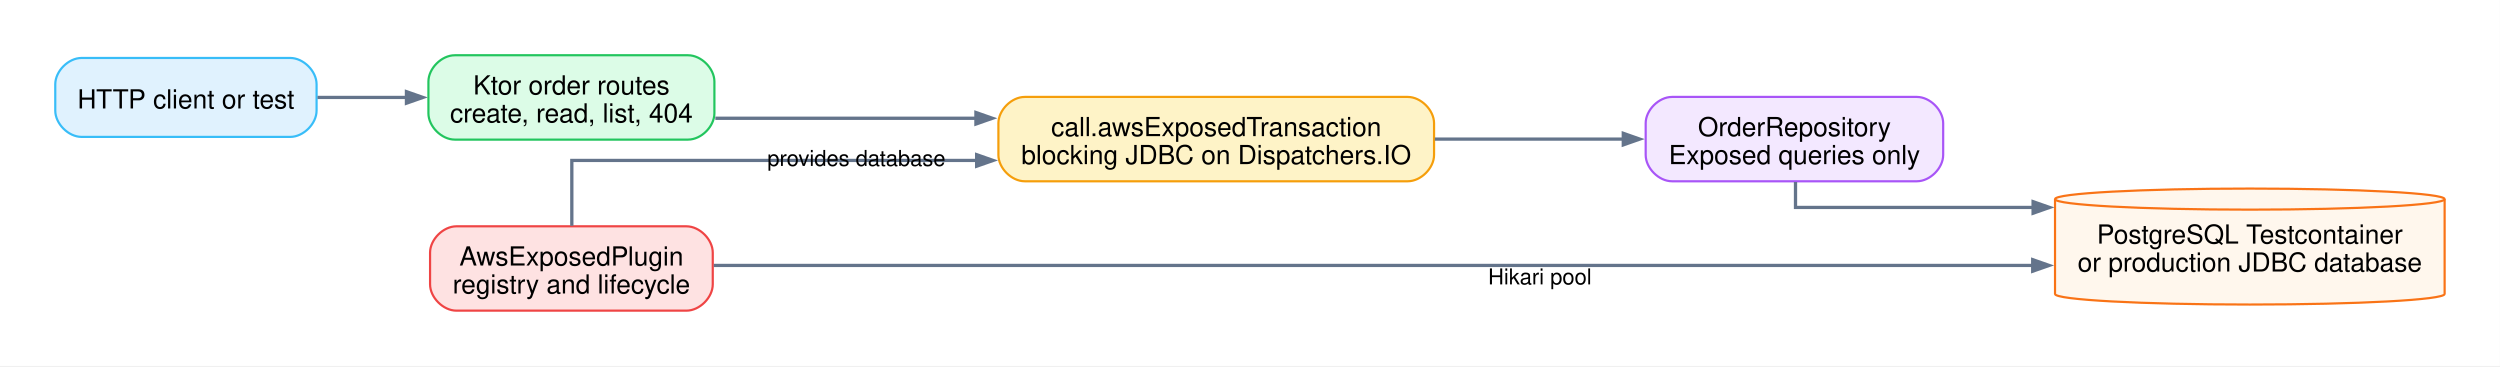
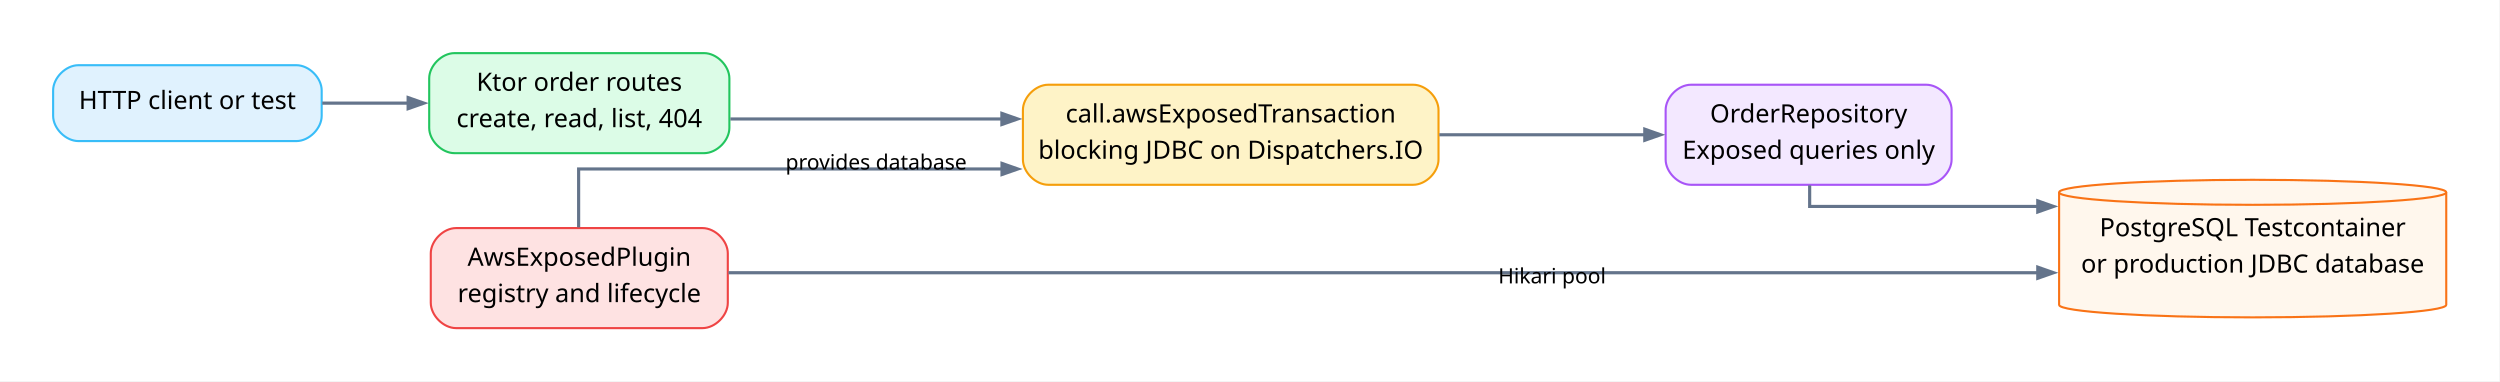
- <svg xmlns="http://www.w3.org/2000/svg" width="1140pt" height="167pt" viewBox="0.00 0.00 1140.00 167.00">
-   <g id="graph0" class="graph" transform="scale(1 1) rotate(0) translate(25.2 141.66)">
-     <polygon fill="#ffffff" stroke="none" points="-25.2,25.2 -25.2,-141.66 1114.75,-141.66 1114.75,25.2 -25.2,25.2" />
+ <svg xmlns="http://www.w3.org/2000/svg" width="1186pt" height="181pt" viewBox="0.00 0.00 1186.00 181.00">
+   <g id="graph0" class="graph" transform="scale(1 1) rotate(0) translate(25.2 155.66)">
+     <polygon fill="#ffffff" stroke="none" points="-25.2,25.2 -25.2,-155.66 1160.5,-155.66 1160.5,25.2 -25.2,25.2" />
    <g id="node1" class="node">
-       <path fill="#e0f2fe" stroke="#38bdf8" d="M107.16,-115.23C107.16,-115.23 12,-115.23 12,-115.23 6,-115.23 0,-109.23 0,-103.23 0,-103.23 0,-91.23 0,-91.23 0,-85.23 6,-79.23 12,-79.23 12,-79.23 107.16,-79.23 107.16,-79.23 113.16,-79.23 119.16,-85.23 119.16,-91.23 119.16,-91.23 119.16,-103.23 119.16,-103.23 119.16,-109.23 113.16,-115.23 107.16,-115.23" />
-       <text xml:space="preserve" text-anchor="middle" x="59.58" y="-92.2" font-family="Helvetica,sans-Serif" font-size="12.00">HTTP client or test</text>
+       <path fill="#e0f2fe" stroke="#38bdf8" d="M115.41,-124.73C115.41,-124.73 12,-124.73 12,-124.73 6,-124.73 0,-118.73 0,-112.73 0,-112.73 0,-100.73 0,-100.73 0,-94.73 6,-88.73 12,-88.73 12,-88.73 115.41,-88.73 115.41,-88.73 121.41,-88.73 127.41,-94.73 127.41,-100.73 127.41,-100.73 127.41,-112.73 127.41,-112.73 127.41,-118.73 121.41,-124.73 115.41,-124.73" />
+       <text xml:space="preserve" text-anchor="middle" x="63.7" y="-103.95" font-family="Architects Daughter" font-size="12.00">HTTP client or test</text>
    </g>
    <g id="node2" class="node">
-       <path fill="#dcfce7" stroke="#22c55e" d="M288.57,-116.46C288.57,-116.46 182.16,-116.46 182.16,-116.46 176.16,-116.46 170.16,-110.46 170.16,-104.46 170.16,-104.46 170.16,-90 170.16,-90 170.16,-84 176.16,-78 182.16,-78 182.16,-78 288.57,-78 288.57,-78 294.57,-78 300.57,-84 300.57,-90 300.57,-90 300.57,-104.46 300.57,-104.46 300.57,-110.46 294.57,-116.46 288.57,-116.46" />
-       <text xml:space="preserve" text-anchor="middle" x="235.37" y="-98.58" font-family="Helvetica,sans-Serif" font-size="12.00">Ktor order routes</text>
-       <text xml:space="preserve" text-anchor="middle" x="235.37" y="-85.83" font-family="Helvetica,sans-Serif" font-size="12.00">create, read, list, 404</text>
+       <path fill="#dcfce7" stroke="#22c55e" d="M308.82,-130.46C308.82,-130.46 190.41,-130.46 190.41,-130.46 184.41,-130.46 178.41,-124.46 178.41,-118.46 178.41,-118.46 178.41,-95 178.41,-95 178.41,-89 184.41,-83 190.41,-83 190.41,-83 308.82,-83 308.82,-83 314.82,-83 320.82,-89 320.82,-95 320.82,-95 320.82,-118.46 320.82,-118.46 320.82,-124.46 314.82,-130.46 308.82,-130.46" />
+       <text xml:space="preserve" text-anchor="middle" x="249.62" y="-112.58" font-family="Architects Daughter" font-size="12.00">Ktor order routes</text>
+       <text xml:space="preserve" text-anchor="middle" x="249.62" y="-95.33" font-family="Architects Daughter" font-size="12.00">create, read, list, 404</text>
    </g>
    <g id="edge1" class="edge">
-       <path fill="none" stroke="#64748b" stroke-width="1.5" d="M119.58,-97.23C119.58,-97.23 160.14,-97.23 160.14,-97.23" />
-       <polygon fill="#64748b" stroke="#64748b" stroke-width="1.5" points="160.14,-99.86 167.64,-97.23 160.14,-94.61 160.14,-99.86" />
+       <path fill="none" stroke="#64748b" stroke-width="1.5" d="M127.68,-106.73C127.68,-106.73 168.42,-106.73 168.42,-106.73" />
+       <polygon fill="#64748b" stroke="#64748b" stroke-width="1.5" points="168.42,-109.36 175.92,-106.73 168.42,-104.11 168.42,-109.36" />
    </g>
    <g id="node3" class="node">
-       <path fill="#fef3c7" stroke="#f59e0b" d="M616.73,-97.46C616.73,-97.46 442.07,-97.46 442.07,-97.46 436.07,-97.46 430.07,-91.46 430.07,-85.46 430.07,-85.46 430.07,-71 430.07,-71 430.07,-65 436.07,-59 442.07,-59 442.07,-59 616.73,-59 616.73,-59 622.73,-59 628.73,-65 628.73,-71 628.73,-71 628.73,-85.46 628.73,-85.46 628.73,-91.46 622.73,-97.46 616.73,-97.46" />
-       <text xml:space="preserve" text-anchor="middle" x="529.4" y="-79.58" font-family="Helvetica,sans-Serif" font-size="12.00">call.awsExposedTransaction</text>
-       <text xml:space="preserve" text-anchor="middle" x="529.4" y="-66.83" font-family="Helvetica,sans-Serif" font-size="12.00">blocking JDBC on Dispatchers.IO</text>
+       <path fill="#fef3c7" stroke="#f59e0b" d="M645.23,-115.46C645.23,-115.46 472.07,-115.46 472.07,-115.46 466.07,-115.46 460.07,-109.46 460.07,-103.46 460.07,-103.46 460.07,-80 460.07,-80 460.07,-74 466.07,-68 472.07,-68 472.07,-68 645.23,-68 645.23,-68 651.23,-68 657.23,-74 657.23,-80 657.23,-80 657.23,-103.46 657.23,-103.46 657.23,-109.46 651.23,-115.46 645.23,-115.46" />
+       <text xml:space="preserve" text-anchor="middle" x="558.65" y="-97.58" font-family="Architects Daughter" font-size="12.00">call.awsExposedTransaction</text>
+       <text xml:space="preserve" text-anchor="middle" x="558.65" y="-80.33" font-family="Architects Daughter" font-size="12.00">blocking JDBC on Dispatchers.IO</text>
    </g>
    <g id="edge2" class="edge">
-       <path fill="none" stroke="#64748b" stroke-width="1.5" d="M300.99,-87.73C300.99,-87.73 419.82,-87.73 419.82,-87.73" />
-       <polygon fill="#64748b" stroke="#64748b" stroke-width="1.5" points="419.82,-90.36 427.32,-87.73 419.82,-85.11 419.82,-90.36" />
+       <path fill="none" stroke="#64748b" stroke-width="1.5" d="M321.29,-99.23C321.29,-99.23 450.09,-99.23 450.09,-99.23" />
+       <polygon fill="#64748b" stroke="#64748b" stroke-width="1.5" points="450.09,-101.86 457.59,-99.23 450.09,-96.61 450.09,-101.86" />
    </g>
    <g id="node4" class="node">
-       <path fill="#f3e8ff" stroke="#a855f7" d="M848.89,-97.46C848.89,-97.46 737.23,-97.46 737.23,-97.46 731.23,-97.46 725.23,-91.46 725.23,-85.46 725.23,-85.46 725.23,-71 725.23,-71 725.23,-65 731.23,-59 737.23,-59 737.23,-59 848.89,-59 848.89,-59 854.89,-59 860.89,-65 860.89,-71 860.89,-71 860.89,-85.46 860.89,-85.46 860.89,-91.46 854.89,-97.46 848.89,-97.46" />
-       <text xml:space="preserve" text-anchor="middle" x="793.06" y="-79.58" font-family="Helvetica,sans-Serif" font-size="12.00">OrderRepository</text>
-       <text xml:space="preserve" text-anchor="middle" x="793.06" y="-66.83" font-family="Helvetica,sans-Serif" font-size="12.00">Exposed queries only</text>
+       <path fill="#f3e8ff" stroke="#a855f7" d="M888.64,-115.46C888.64,-115.46 776.98,-115.46 776.98,-115.46 770.98,-115.46 764.98,-109.46 764.98,-103.46 764.98,-103.46 764.98,-80 764.98,-80 764.98,-74 770.98,-68 776.98,-68 776.98,-68 888.64,-68 888.64,-68 894.64,-68 900.64,-74 900.64,-80 900.64,-80 900.64,-103.46 900.64,-103.46 900.64,-109.46 894.64,-115.46 888.64,-115.46" />
+       <text xml:space="preserve" text-anchor="middle" x="832.81" y="-97.58" font-family="Architects Daughter" font-size="12.00">OrderRepository</text>
+       <text xml:space="preserve" text-anchor="middle" x="832.81" y="-80.33" font-family="Architects Daughter" font-size="12.00">Exposed queries only</text>
    </g>
    <g id="edge3" class="edge">
-       <path fill="none" stroke="#64748b" stroke-width="1.5" d="M629.08,-78.23C629.08,-78.23 715.02,-78.23 715.02,-78.23" />
-       <polygon fill="#64748b" stroke="#64748b" stroke-width="1.5" points="715.02,-80.86 722.52,-78.23 715.02,-75.61 715.02,-80.86" />
+       <path fill="none" stroke="#64748b" stroke-width="1.5" d="M657.63,-91.73C657.63,-91.73 755.09,-91.73 755.09,-91.73" />
+       <polygon fill="#64748b" stroke="#64748b" stroke-width="1.5" points="755.09,-94.36 762.59,-91.73 755.09,-89.11 755.09,-94.36" />
    </g>
    <g id="node6" class="node">
-       <path fill="#fff7ed" stroke="#f97316" d="M1089.55,-50.86C1089.55,-53.52 1049.73,-55.67 1000.72,-55.67 951.71,-55.67 911.89,-53.52 911.89,-50.86 911.89,-50.86 911.89,-7.6 911.89,-7.6 911.89,-4.94 951.71,-2.79 1000.72,-2.79 1049.73,-2.79 1089.55,-4.94 1089.55,-7.6 1089.55,-7.6 1089.55,-50.86 1089.55,-50.86" />
-       <path fill="none" stroke="#f97316" d="M1089.55,-50.86C1089.55,-48.21 1049.73,-46.06 1000.72,-46.06 951.71,-46.06 911.89,-48.21 911.89,-50.86" />
-       <text xml:space="preserve" text-anchor="middle" x="1000.72" y="-30.58" font-family="Helvetica,sans-Serif" font-size="12.00">PostgreSQL Testcontainer</text>
-       <text xml:space="preserve" text-anchor="middle" x="1000.72" y="-17.83" font-family="Helvetica,sans-Serif" font-size="12.00">or production JDBC database</text>
+       <path fill="#fff7ed" stroke="#f97316" d="M1135.3,-64.43C1135.3,-67.7 1094.14,-70.36 1043.47,-70.36 992.8,-70.36 951.64,-67.7 951.64,-64.43 951.64,-64.43 951.64,-11.03 951.64,-11.03 951.64,-7.76 992.8,-5.1 1043.47,-5.1 1094.14,-5.1 1135.3,-7.76 1135.3,-11.03 1135.3,-11.03 1135.3,-64.43 1135.3,-64.43" />
+       <path fill="none" stroke="#f97316" d="M1135.3,-64.43C1135.3,-61.15 1094.14,-58.49 1043.47,-58.49 992.8,-58.49 951.64,-61.15 951.64,-64.43" />
+       <text xml:space="preserve" text-anchor="middle" x="1043.47" y="-43.58" font-family="Architects Daughter" font-size="12.00">PostgreSQL Testcontainer</text>
+       <text xml:space="preserve" text-anchor="middle" x="1043.47" y="-26.33" font-family="Architects Daughter" font-size="12.00">or production JDBC database</text>
    </g>
    <g id="edge5" class="edge">
-       <path fill="none" stroke="#64748b" stroke-width="1.5" d="M793.55,-58.67C793.55,-52.41 793.55,-47.07 793.55,-47.07 793.55,-47.07 901.89,-47.07 901.89,-47.07" />
-       <polygon fill="#64748b" stroke="#64748b" stroke-width="1.5" points="901.89,-49.69 909.39,-47.07 901.89,-44.44 901.89,-49.69" />
+       <path fill="none" stroke="#64748b" stroke-width="1.5" d="M833.3,-67.75C833.3,-62.12 833.3,-57.73 833.3,-57.73 833.3,-57.73 941.52,-57.73 941.52,-57.73" />
+       <polygon fill="#64748b" stroke="#64748b" stroke-width="1.5" points="941.52,-60.36 949.02,-57.73 941.52,-55.11 941.52,-60.36" />
    </g>
    <g id="node5" class="node">
-       <path fill="#fee2e2" stroke="#ef4444" d="M287.82,-38.46C287.82,-38.46 182.91,-38.46 182.91,-38.46 176.91,-38.46 170.91,-32.46 170.91,-26.46 170.91,-26.46 170.91,-12 170.91,-12 170.91,-6 176.91,0 182.91,0 182.91,0 287.82,0 287.82,0 293.82,0 299.82,-6 299.82,-12 299.82,-12 299.82,-26.46 299.82,-26.46 299.82,-32.46 293.82,-38.46 287.82,-38.46" />
-       <text xml:space="preserve" text-anchor="middle" x="235.37" y="-20.58" font-family="Helvetica,sans-Serif" font-size="12.00">AwsExposedPlugin</text>
-       <text xml:space="preserve" text-anchor="middle" x="235.37" y="-7.83" font-family="Helvetica,sans-Serif" font-size="12.00">registry and lifecycle</text>
+       <path fill="#fee2e2" stroke="#ef4444" d="M308.07,-47.46C308.07,-47.46 191.16,-47.46 191.16,-47.46 185.16,-47.46 179.16,-41.46 179.16,-35.46 179.16,-35.46 179.16,-12 179.16,-12 179.16,-6 185.16,0 191.16,0 191.16,0 308.07,0 308.07,0 314.07,0 320.07,-6 320.07,-12 320.07,-12 320.07,-35.46 320.07,-35.46 320.07,-41.46 314.07,-47.46 308.07,-47.46" />
+       <text xml:space="preserve" text-anchor="middle" x="249.62" y="-29.58" font-family="Architects Daughter" font-size="12.00">AwsExposedPlugin</text>
+       <text xml:space="preserve" text-anchor="middle" x="249.62" y="-12.33" font-family="Architects Daughter" font-size="12.00">registry and lifecycle</text>
    </g>
    <g id="edge4" class="edge">
-       <path fill="none" stroke="#64748b" stroke-width="1.5" d="M235.55,-38.7C235.55,-52.47 235.55,-68.5 235.55,-68.5 235.55,-68.5 420.15,-68.5 420.15,-68.5" />
-       <polygon fill="#64748b" stroke="#64748b" stroke-width="1.5" points="420.15,-71.13 427.65,-68.5 420.15,-65.88 420.15,-71.13" />
-       <text xml:space="preserve" text-anchor="middle" x="365.32" y="-65.98" font-family="Helvetica,sans-Serif" font-size="10.00">provides database</text>
+       <path fill="none" stroke="#64748b" stroke-width="1.5" d="M249.3,-47.8C249.3,-61.32 249.3,-75.5 249.3,-75.5 249.3,-75.5 450.15,-75.5 450.15,-75.5" />
+       <polygon fill="#64748b" stroke="#64748b" stroke-width="1.5" points="450.15,-78.13 457.65,-75.5 450.15,-72.88 450.15,-78.13" />
+       <text xml:space="preserve" text-anchor="middle" x="390.44" y="-75.23" font-family="Comic Mono" font-size="10.00">provides database</text>
    </g>
    <g id="edge6" class="edge">
-       <path fill="none" stroke="#64748b" stroke-width="1.5" d="M300.29,-20.62C300.29,-20.62 901.71,-20.62 901.71,-20.62" />
-       <polygon fill="#64748b" stroke="#64748b" stroke-width="1.5" points="901.71,-23.25 909.21,-20.62 901.71,-18 901.71,-23.25" />
-       <text xml:space="preserve" text-anchor="middle" x="676.98" y="-11.98" font-family="Helvetica,sans-Serif" font-size="10.00">Hikari pool</text>
+       <path fill="none" stroke="#64748b" stroke-width="1.5" d="M320.41,-26.28C320.41,-26.28 941.52,-26.28 941.52,-26.28" />
+       <polygon fill="#64748b" stroke="#64748b" stroke-width="1.5" points="941.52,-28.91 949.02,-26.28 941.52,-23.66 941.52,-28.91" />
+       <text xml:space="preserve" text-anchor="middle" x="711.11" y="-21.23" font-family="Comic Mono" font-size="10.00">Hikari pool</text>
    </g>
  </g>
</svg>
